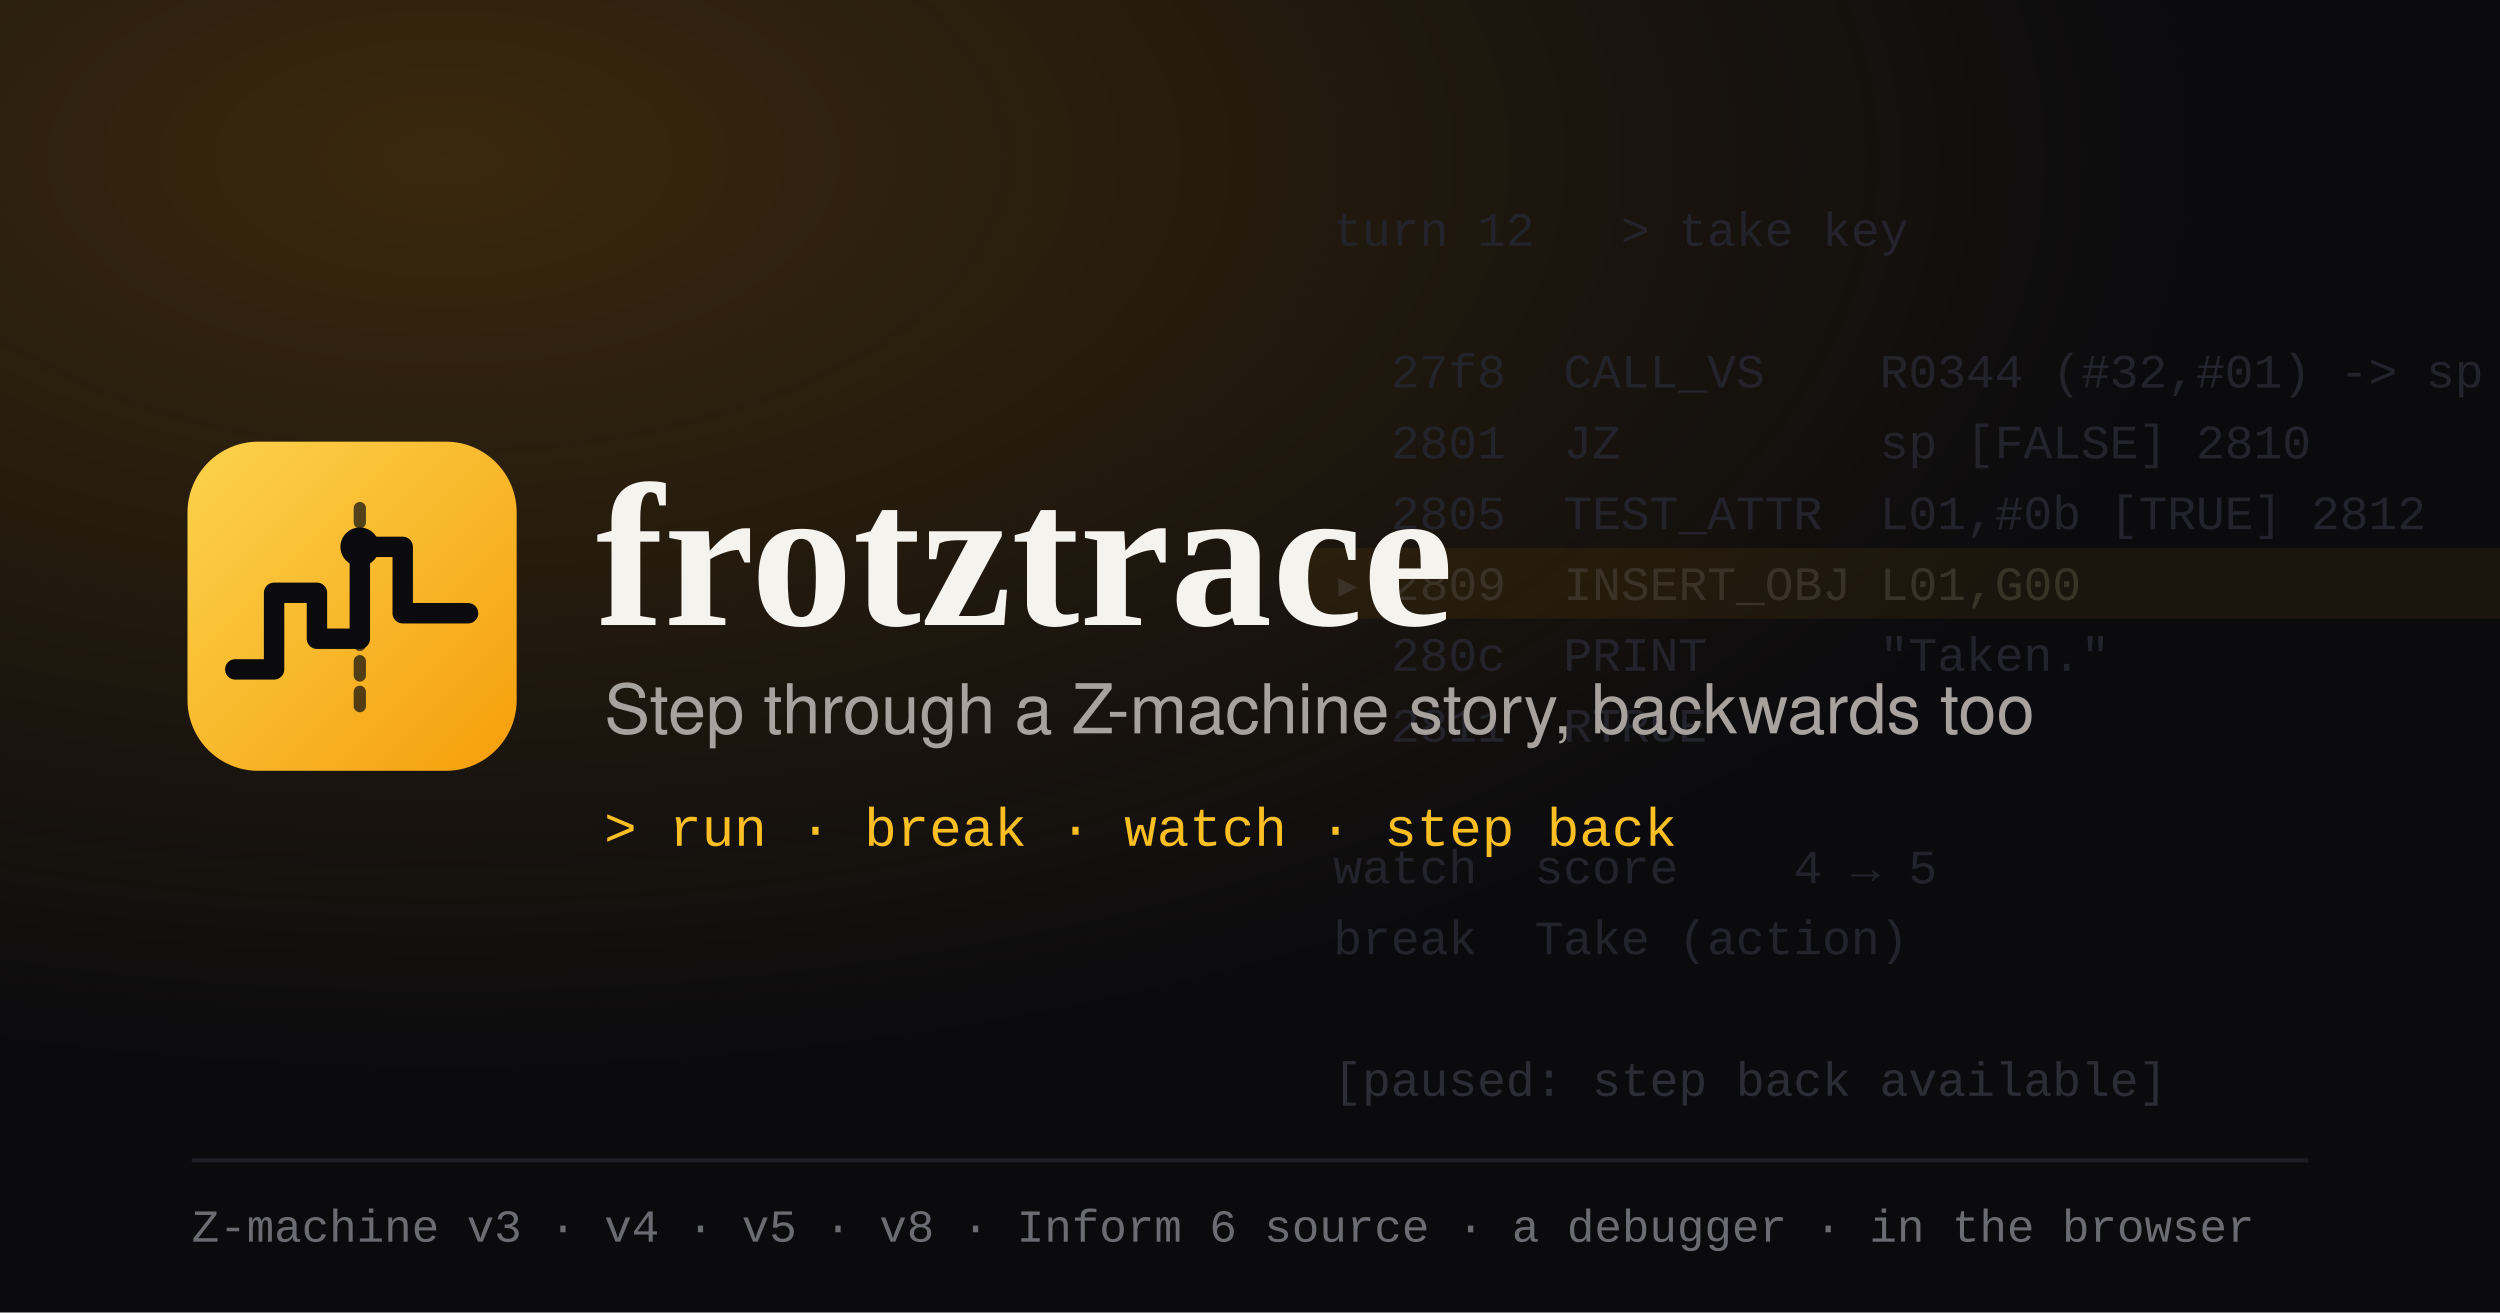
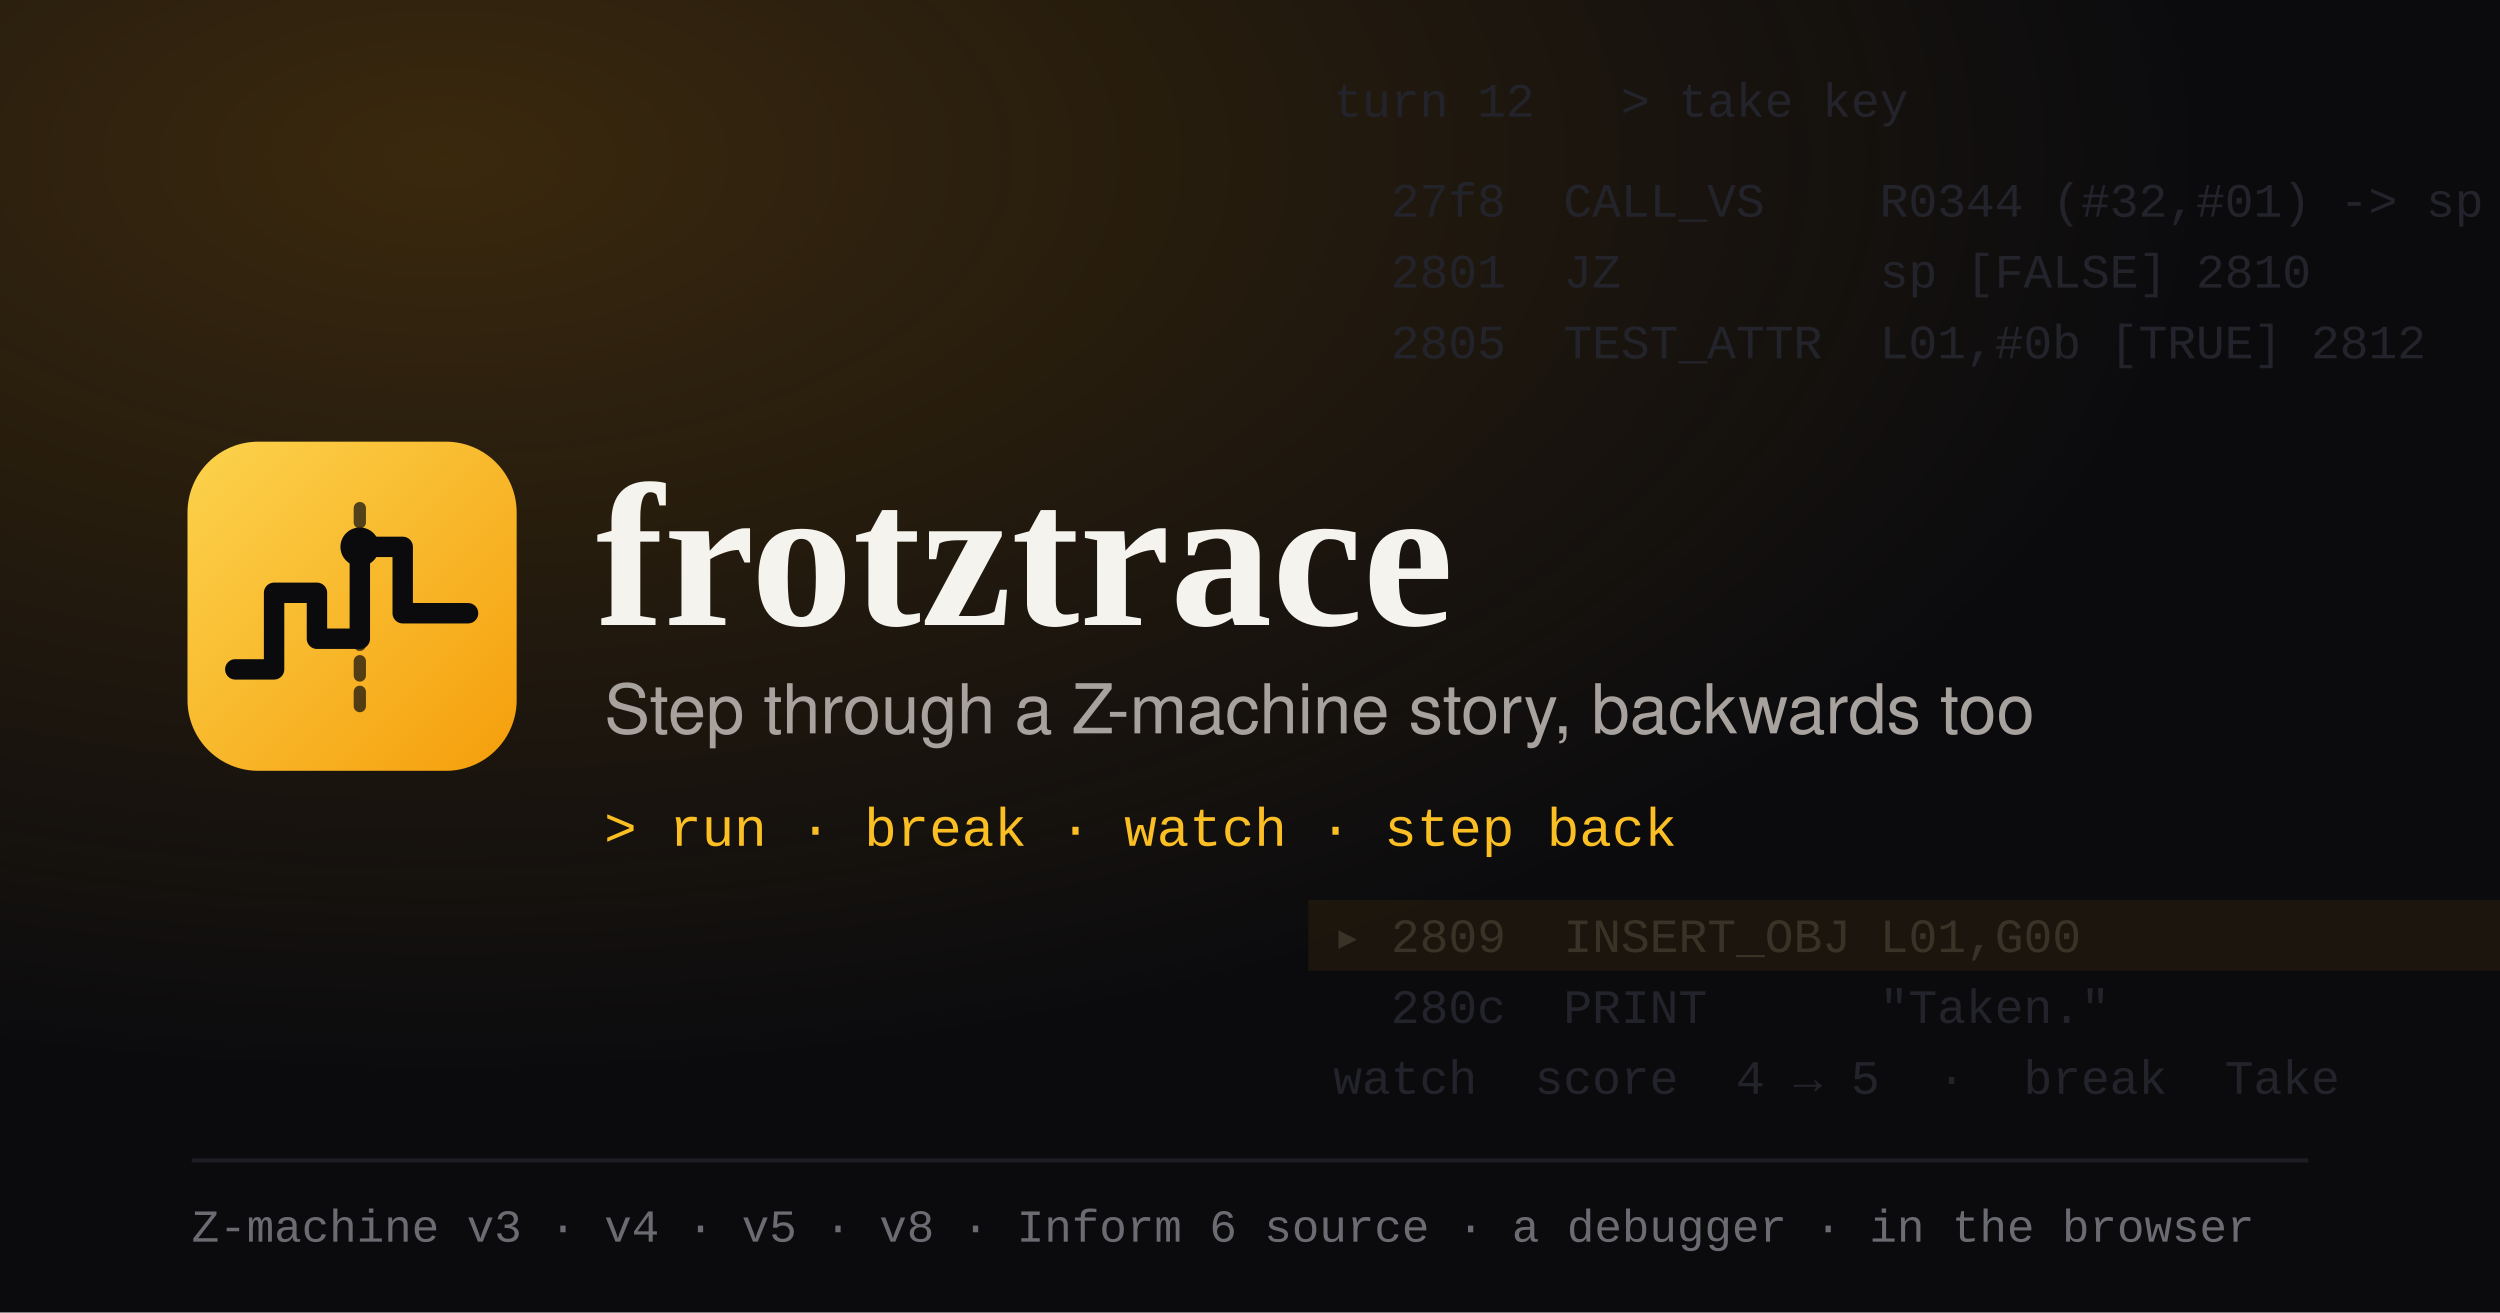
<svg xmlns="http://www.w3.org/2000/svg" width="1200" height="630" viewBox="0 0 1200 630" font-family="Helvetica, Arial, sans-serif">
  <defs>
    <radialGradient id="glow" cx="18%" cy="12%" r="70%">
      <stop offset="0%" stop-color="#f59e0b" stop-opacity="0.20" />
      <stop offset="100%" stop-color="#f59e0b" stop-opacity="0" />
    </radialGradient>
    <linearGradient id="amber" x1="0" y1="0" x2="1" y2="1">
      <stop offset="0%" stop-color="#fcd34d" />
      <stop offset="100%" stop-color="#f59e0b" />
    </linearGradient>
  </defs>
  <rect width="1200" height="630" fill="#0b0b0e" />
  <rect width="1200" height="630" fill="url(#glow)" />
-   <rect x="628" y="263" width="572" height="34" fill="#f59e0b" fill-opacity="0.07" />
  <g font-family="'Courier New', Courier, monospace" font-size="23" fill="#23232b" xml:space="preserve">
-     <text x="640" y="118">turn 12   &gt; take key</text>
-     <text x="640" y="186">  27f8  CALL_VS    R0344 (#32,#01) -&gt; sp</text>
-     <text x="640" y="220">  2801  JZ         sp [FALSE] 2810</text>
-     <text x="640" y="254">  2805  TEST_ATTR  L01,#0b [TRUE] 2812</text>
-     <text x="640" y="288" fill="#3a3226">▸ 2809  INSERT_OBJ L01,G00</text>
-     <text x="640" y="322">  280c  PRINT      "Taken."</text>
-     <text x="640" y="356">  2811  RTRUE</text>
-     <text x="640" y="424">watch  score    4 → 5</text>
-     <text x="640" y="458">break  Take (action)</text>
-     <text x="640" y="526" fill="#2c2c34">[paused: step back available]</text>
+     <text x="640" y="56">turn 12   &gt; take key</text>
+     <text x="640" y="104">  27f8  CALL_VS    R0344 (#32,#01) -&gt; sp</text>
+     <text x="640" y="138">  2801  JZ         sp [FALSE] 2810</text>
+     <text x="640" y="172">  2805  TEST_ATTR  L01,#0b [TRUE] 2812</text>
+   </g>
+   <rect x="628" y="432" width="572" height="34" fill="#f59e0b" fill-opacity="0.07" />
+   <g font-family="'Courier New', Courier, monospace" font-size="23" fill="#23232b" xml:space="preserve">
+     <text x="640" y="457" fill="#3a3226">▸ 2809  INSERT_OBJ L01,G00</text>
+     <text x="640" y="491">  280c  PRINT      "Taken."</text>
+     <text x="640" y="525">watch  score  4 → 5  ·  break  Take</text>
  </g>
  <rect x="90" y="212" width="158" height="158" rx="34" fill="url(#amber)" />
  <g transform="translate(110,238) scale(4.9)" fill="none" stroke="#0b0b0e" stroke-linecap="round" stroke-linejoin="round">
    <path d="M0.6 17 H4.4 V9.5 H8.6 V14 H12.8 V5 H17 V11.5 H23.4" stroke-width="2" />
    <path d="M12.8 1.2 V20.6" stroke-width="1.2" stroke-dasharray="1.4 1.6" opacity="0.7" />
    <circle cx="12.8" cy="5" r="1.9" fill="#0b0b0e" stroke="none" />
  </g>
  <text x="286" y="300" font-family="Georgia, 'Times New Roman', serif" font-size="98" font-weight="700" fill="#f5f3ee">frotztrace</text>
  <text x="290" y="352" font-size="33" fill="#a8a29e">Step through a Z-machine story, backwards too</text>
  <text x="290" y="406" font-family="'Courier New', Courier, monospace" font-size="26" fill="#fbbf24">&gt; run · break · watch · step back</text>
  <rect x="92" y="556" width="1016" height="2" fill="#1c1c22" />
  <text x="92" y="596" font-family="'Courier New', Courier, monospace" font-size="22" fill="#6b6b72">Z-machine v3 · v4 · v5 · v8 · Inform 6 source · a debugger · in the browser</text>
</svg>
